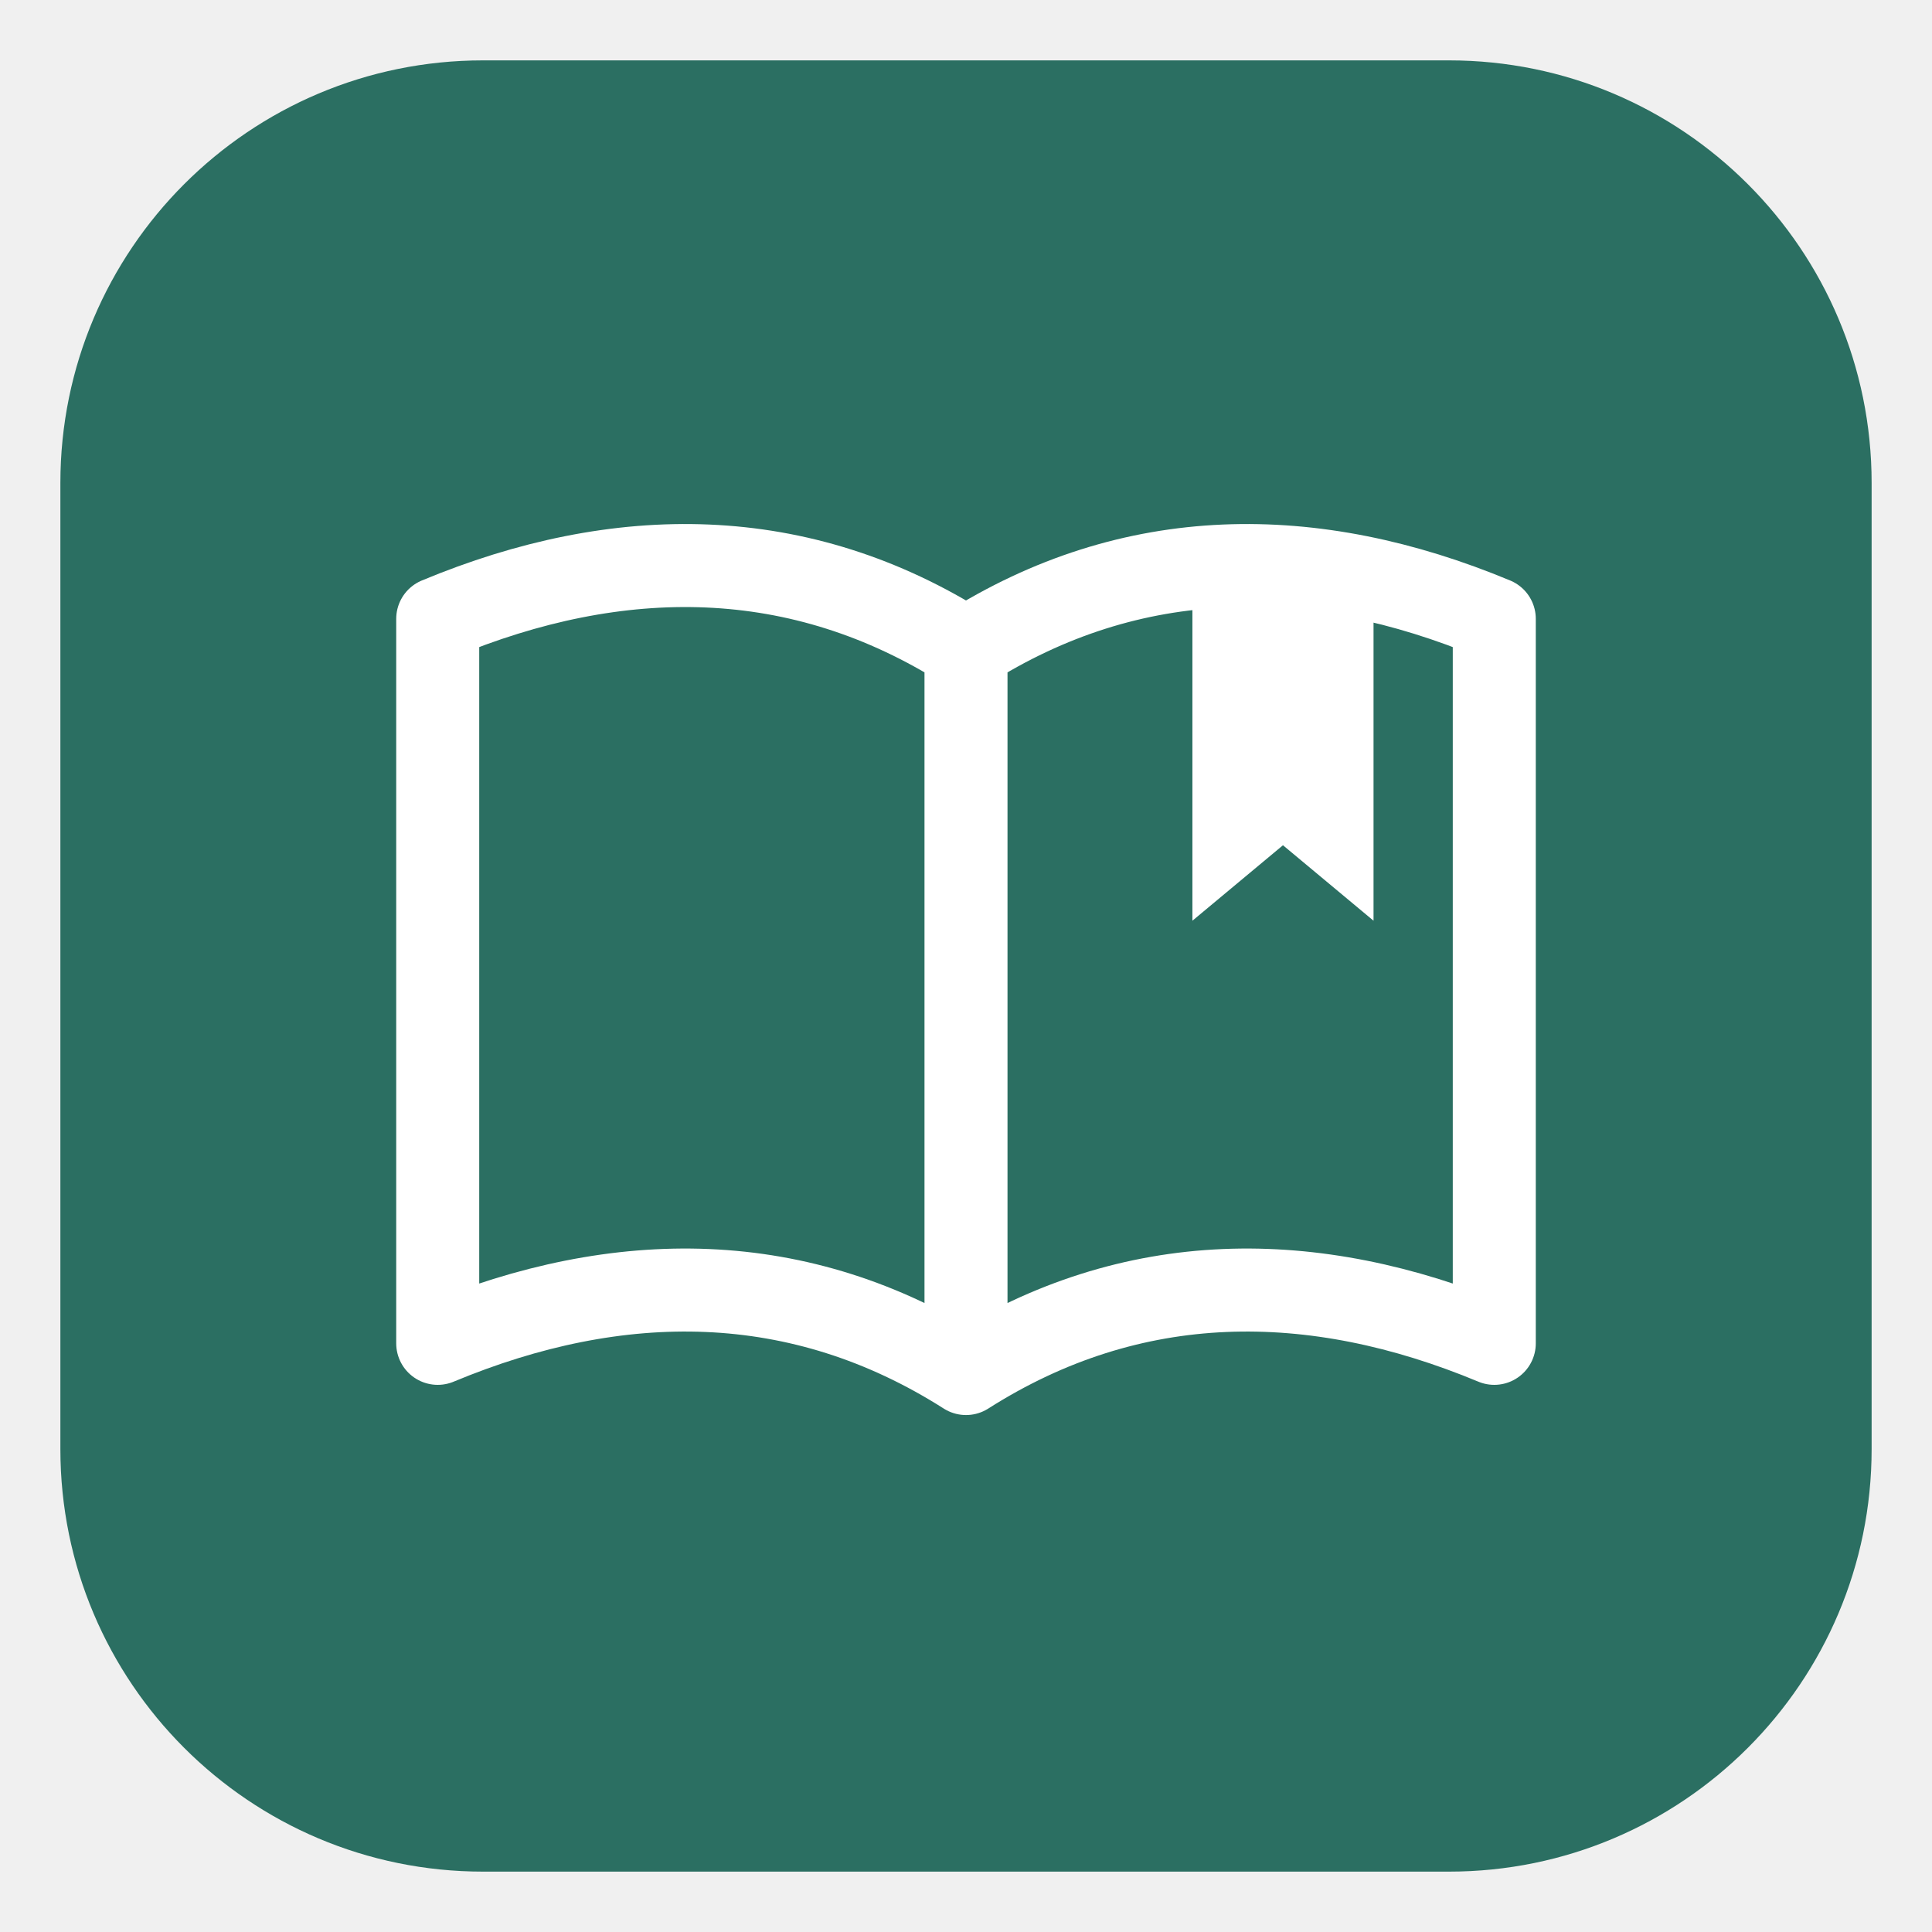
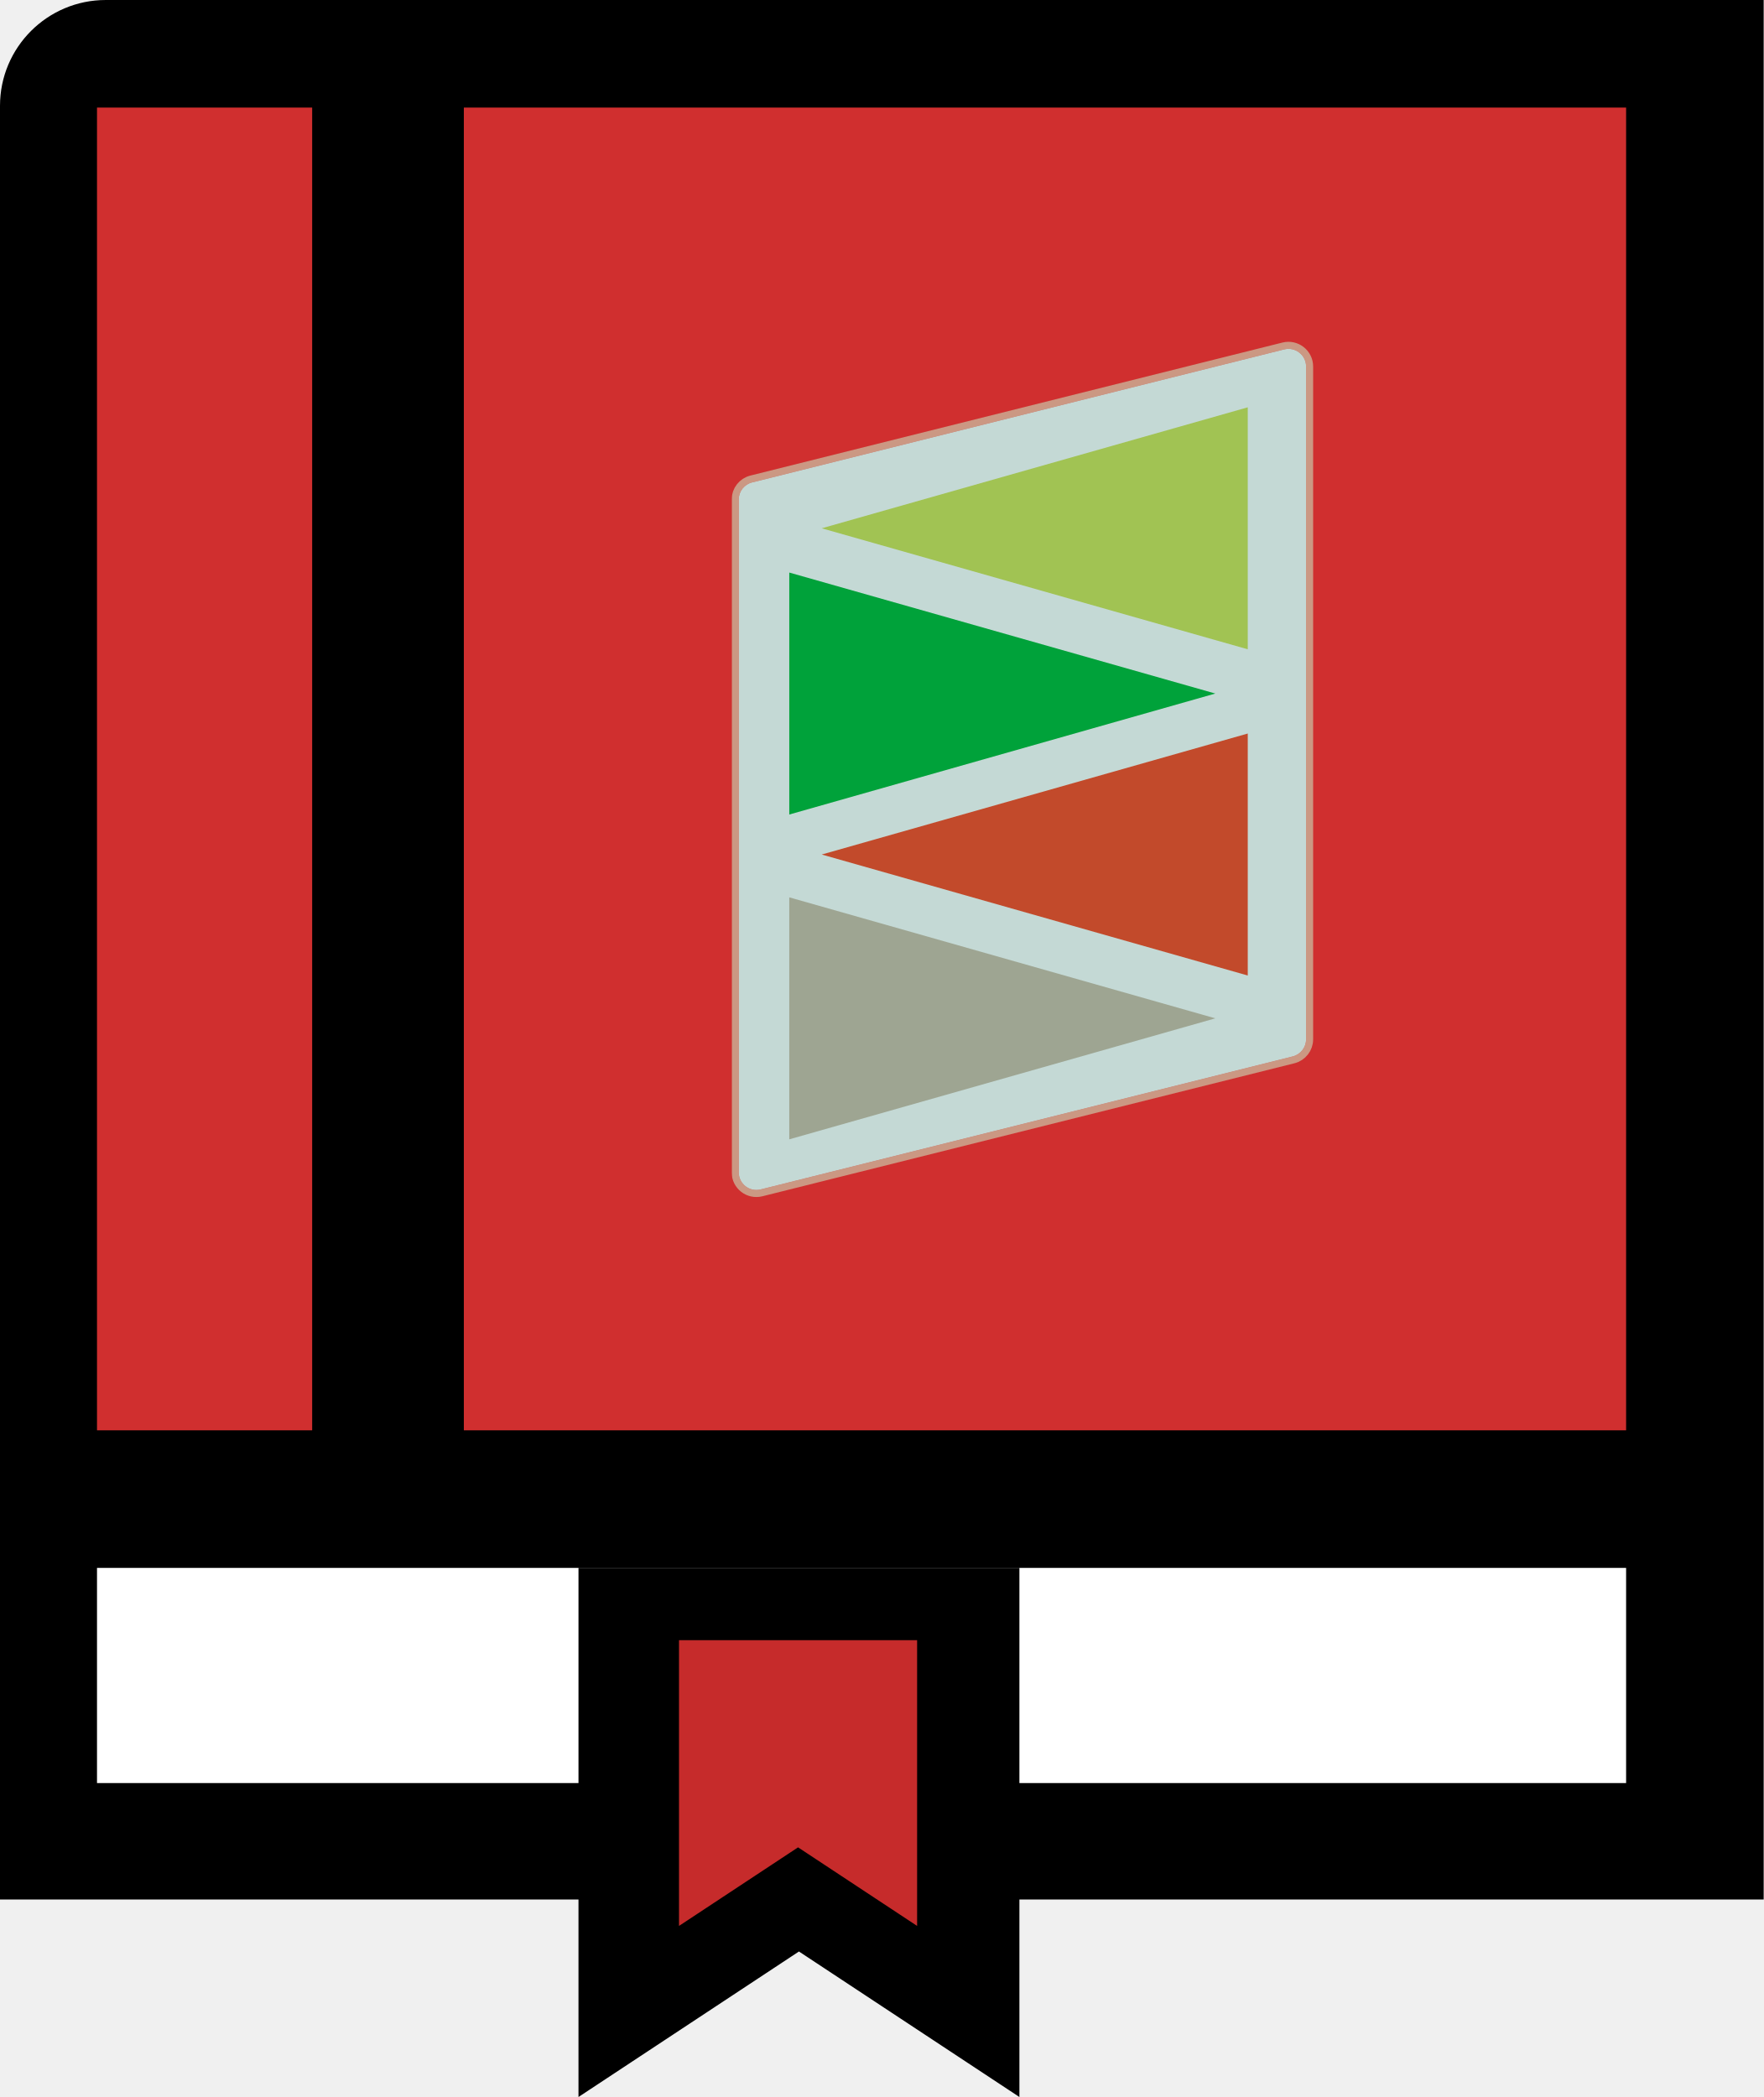
- <svg xmlns="http://www.w3.org/2000/svg" viewBox="0 0 256 256">
-   <rect x="8" y="8" width="240" height="240" rx="56" fill="#2b6f62" />
-   <path d="M128 86C106 72 82 72 58 82V178C82 168 106 168 128 182C150 168 174 168 198 178V82C174 72 150 72 128 86ZM128 86V182" fill="none" stroke="#ffffff" stroke-width="11" stroke-linecap="round" stroke-linejoin="round" />
-   <path d="M158 77V122L170 112L182 122V74" fill="#ffffff" />
+ <svg xmlns="http://www.w3.org/2000/svg" xmlns:xlink="http://www.w3.org/1999/xlink" width="1000" height="1189" viewBox="0 0 1000 1189" fill="none">
+   <path d="M0 60C0 26.863 26.863 0 60 0H1000V1077H0V60Z" fill="black" />
+   <rect x="55" y="61" width="122" height="750" fill="#D02F2F" />
+   <rect x="55" y="889" width="867" height="122" fill="white" />
+   <rect x="263" y="61" width="659" height="750" fill="#D02F2F" />
+   <path d="M328 889H578V1189L453 1106.5L328 1189V889Z" fill="black" />
+   <path d="M385 930H520V1092L452.5 1047.45L385 1092V930Z" fill="#C62B2B" />
+   <use xlink:href="#stroke0_22_88" fill="#C4D9D5" />
+   <mask id="stroke1_22_88" maskUnits="userSpaceOnUse" x="414.871" y="193" width="330" height="486" fill="black">
+     <rect fill="white" x="414.871" y="193" width="330" height="486" />
+     <use xlink:href="#stroke0_22_88" />
+   </mask>
+   <path d="M418.871 476.47C418.871 539.665 418.871 631.376 418.871 664.761C418.871 671.267 424.985 675.992 431.296 674.414L732.977 598.994C737.429 597.881 740.552 593.881 740.552 589.293V207.808C740.552 201.302 734.438 196.528 728.126 198.106L426.446 273.526C421.994 274.639 418.871 278.596 418.871 283.185C418.871 311.321 418.871 409.777 418.871 476.47Z" stroke-width="8" stroke="#C8E3BF" stroke-opacity="0.58" mask="url(#stroke1_22_88)" />
+   <path d="M465.918 299.545L707.48 230.944V368.147L465.918 299.545Z" fill="#A1C353" />
+   <path d="M465.918 484.512L707.48 415.911V553.113L465.918 484.512Z" fill="#C12700" fill-opacity="0.8" />
+   <path d="M689.082 393.235L447.52 461.836V324.634L689.082 393.235Z" fill="#00A23A" />
+   <path d="M689.082 577.398L447.52 645.999V508.797L689.082 577.398Z" fill="#787350" fill-opacity="0.5" />
+   <defs>
+     <path id="stroke0_22_88" d="M418.871 283.185C418.871 278.596 421.994 274.639 426.446 273.526L728.126 198.106C734.438 196.528 740.552 201.302 740.552 207.808V589.293C740.552 593.882 737.429 597.881 732.977 598.994L431.296 674.414C424.985 675.992 418.871 671.267 418.871 664.761C418.871 631.376 418.871 539.665 418.871 476.47C418.871 409.777 418.871 311.321 418.871 283.185Z" />
+   </defs>
</svg>
